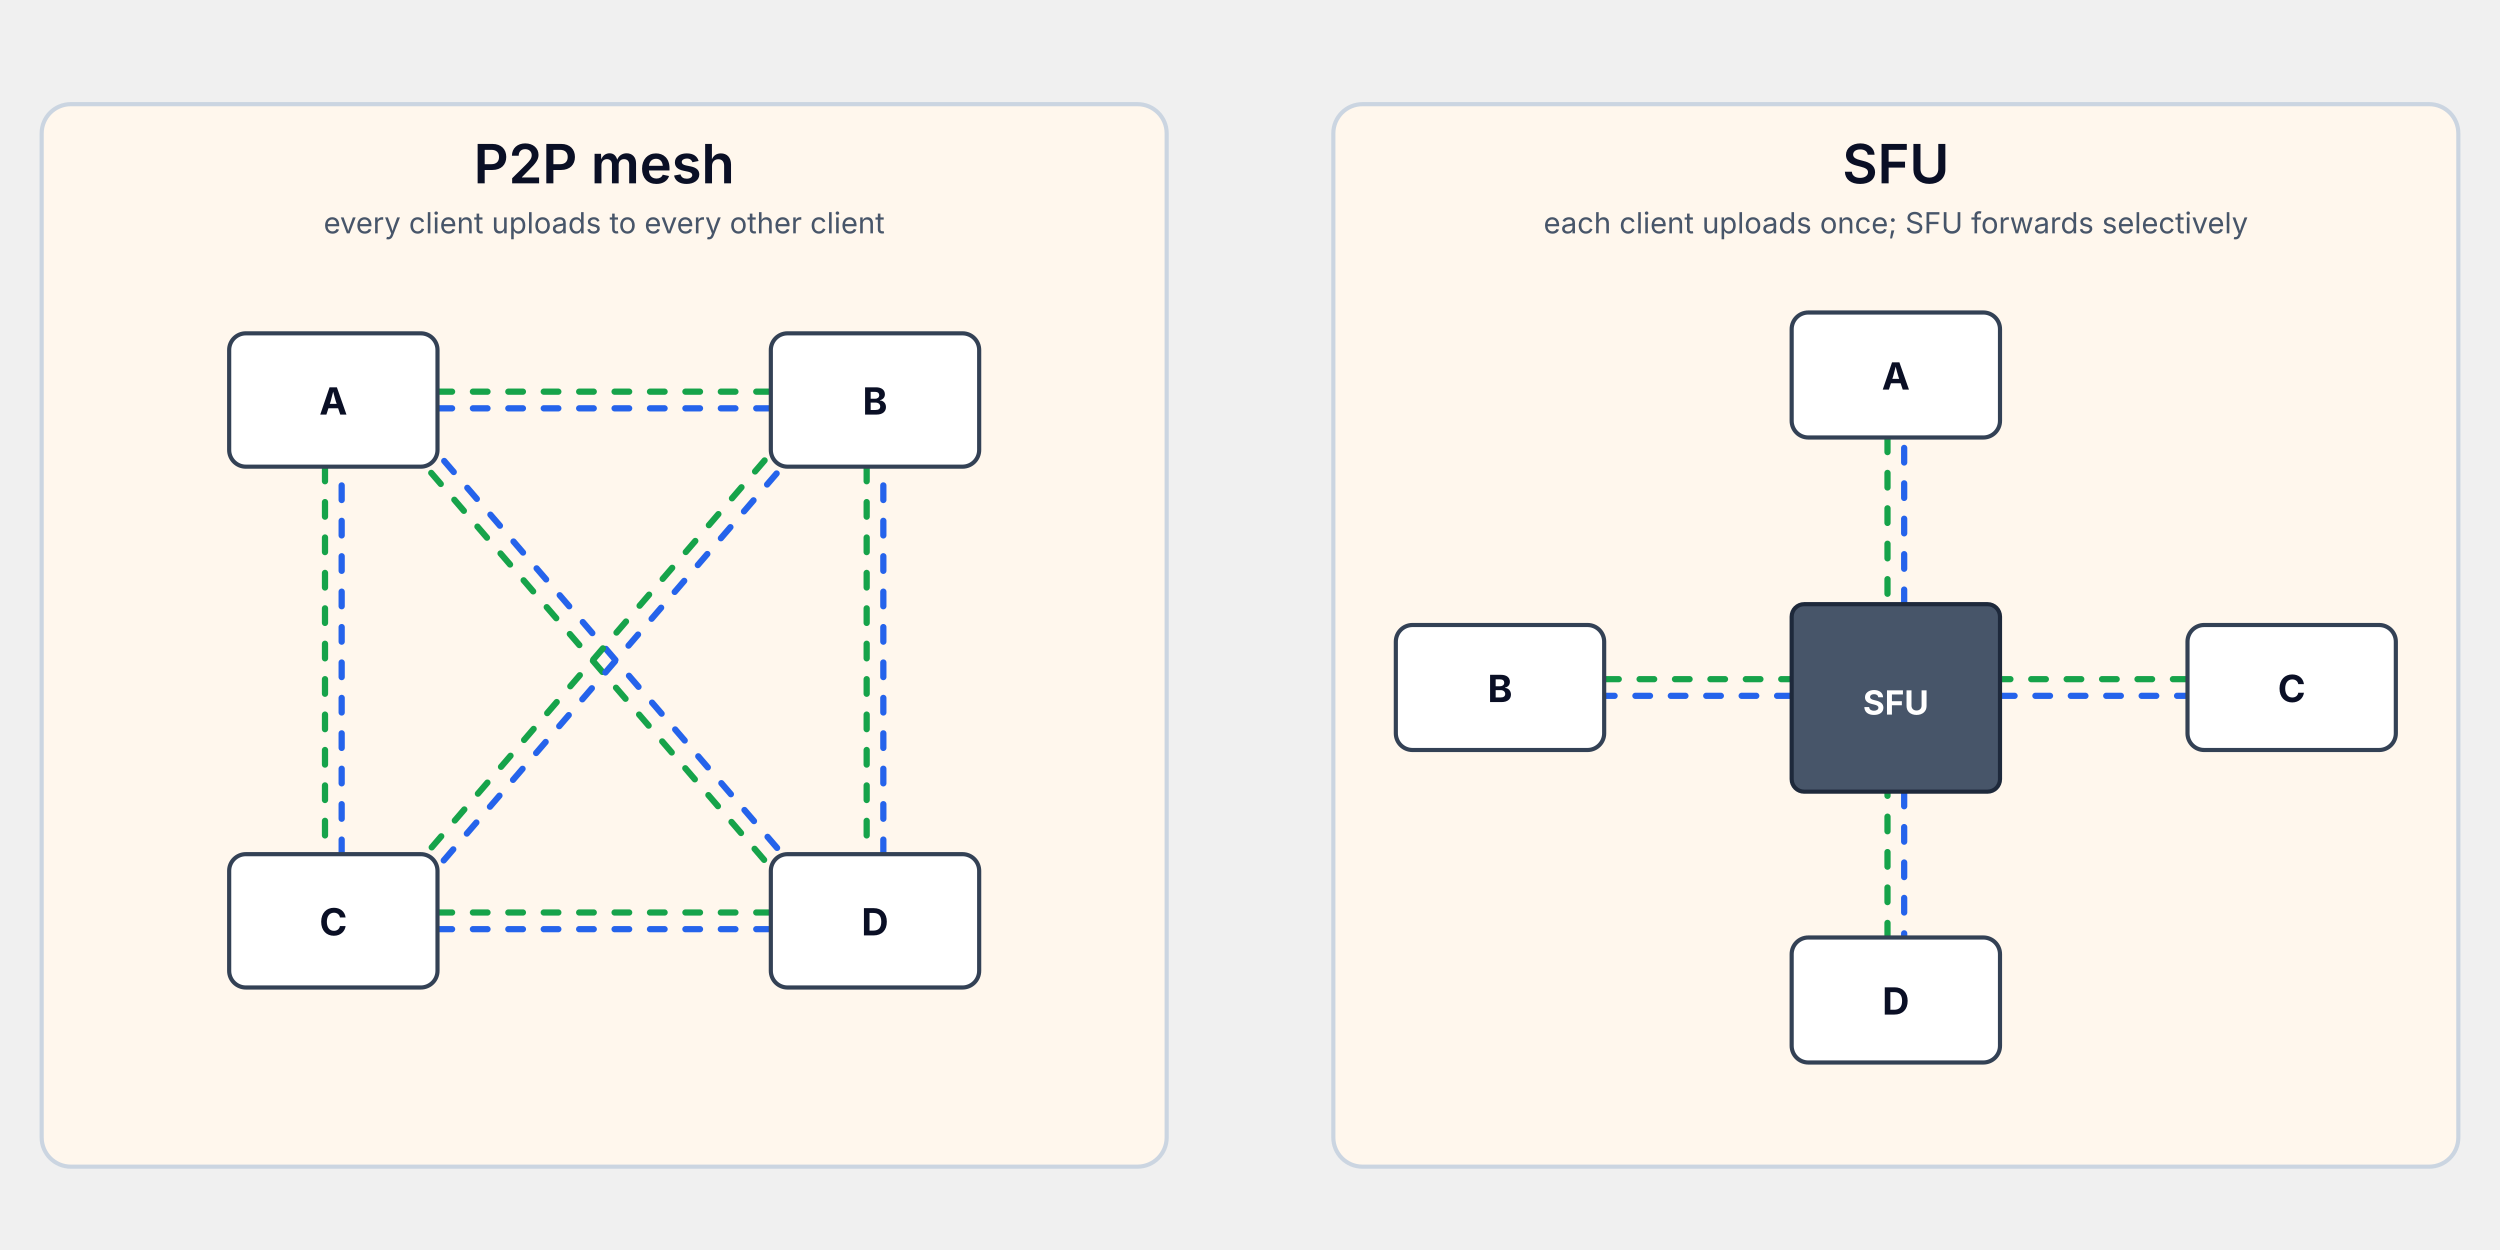
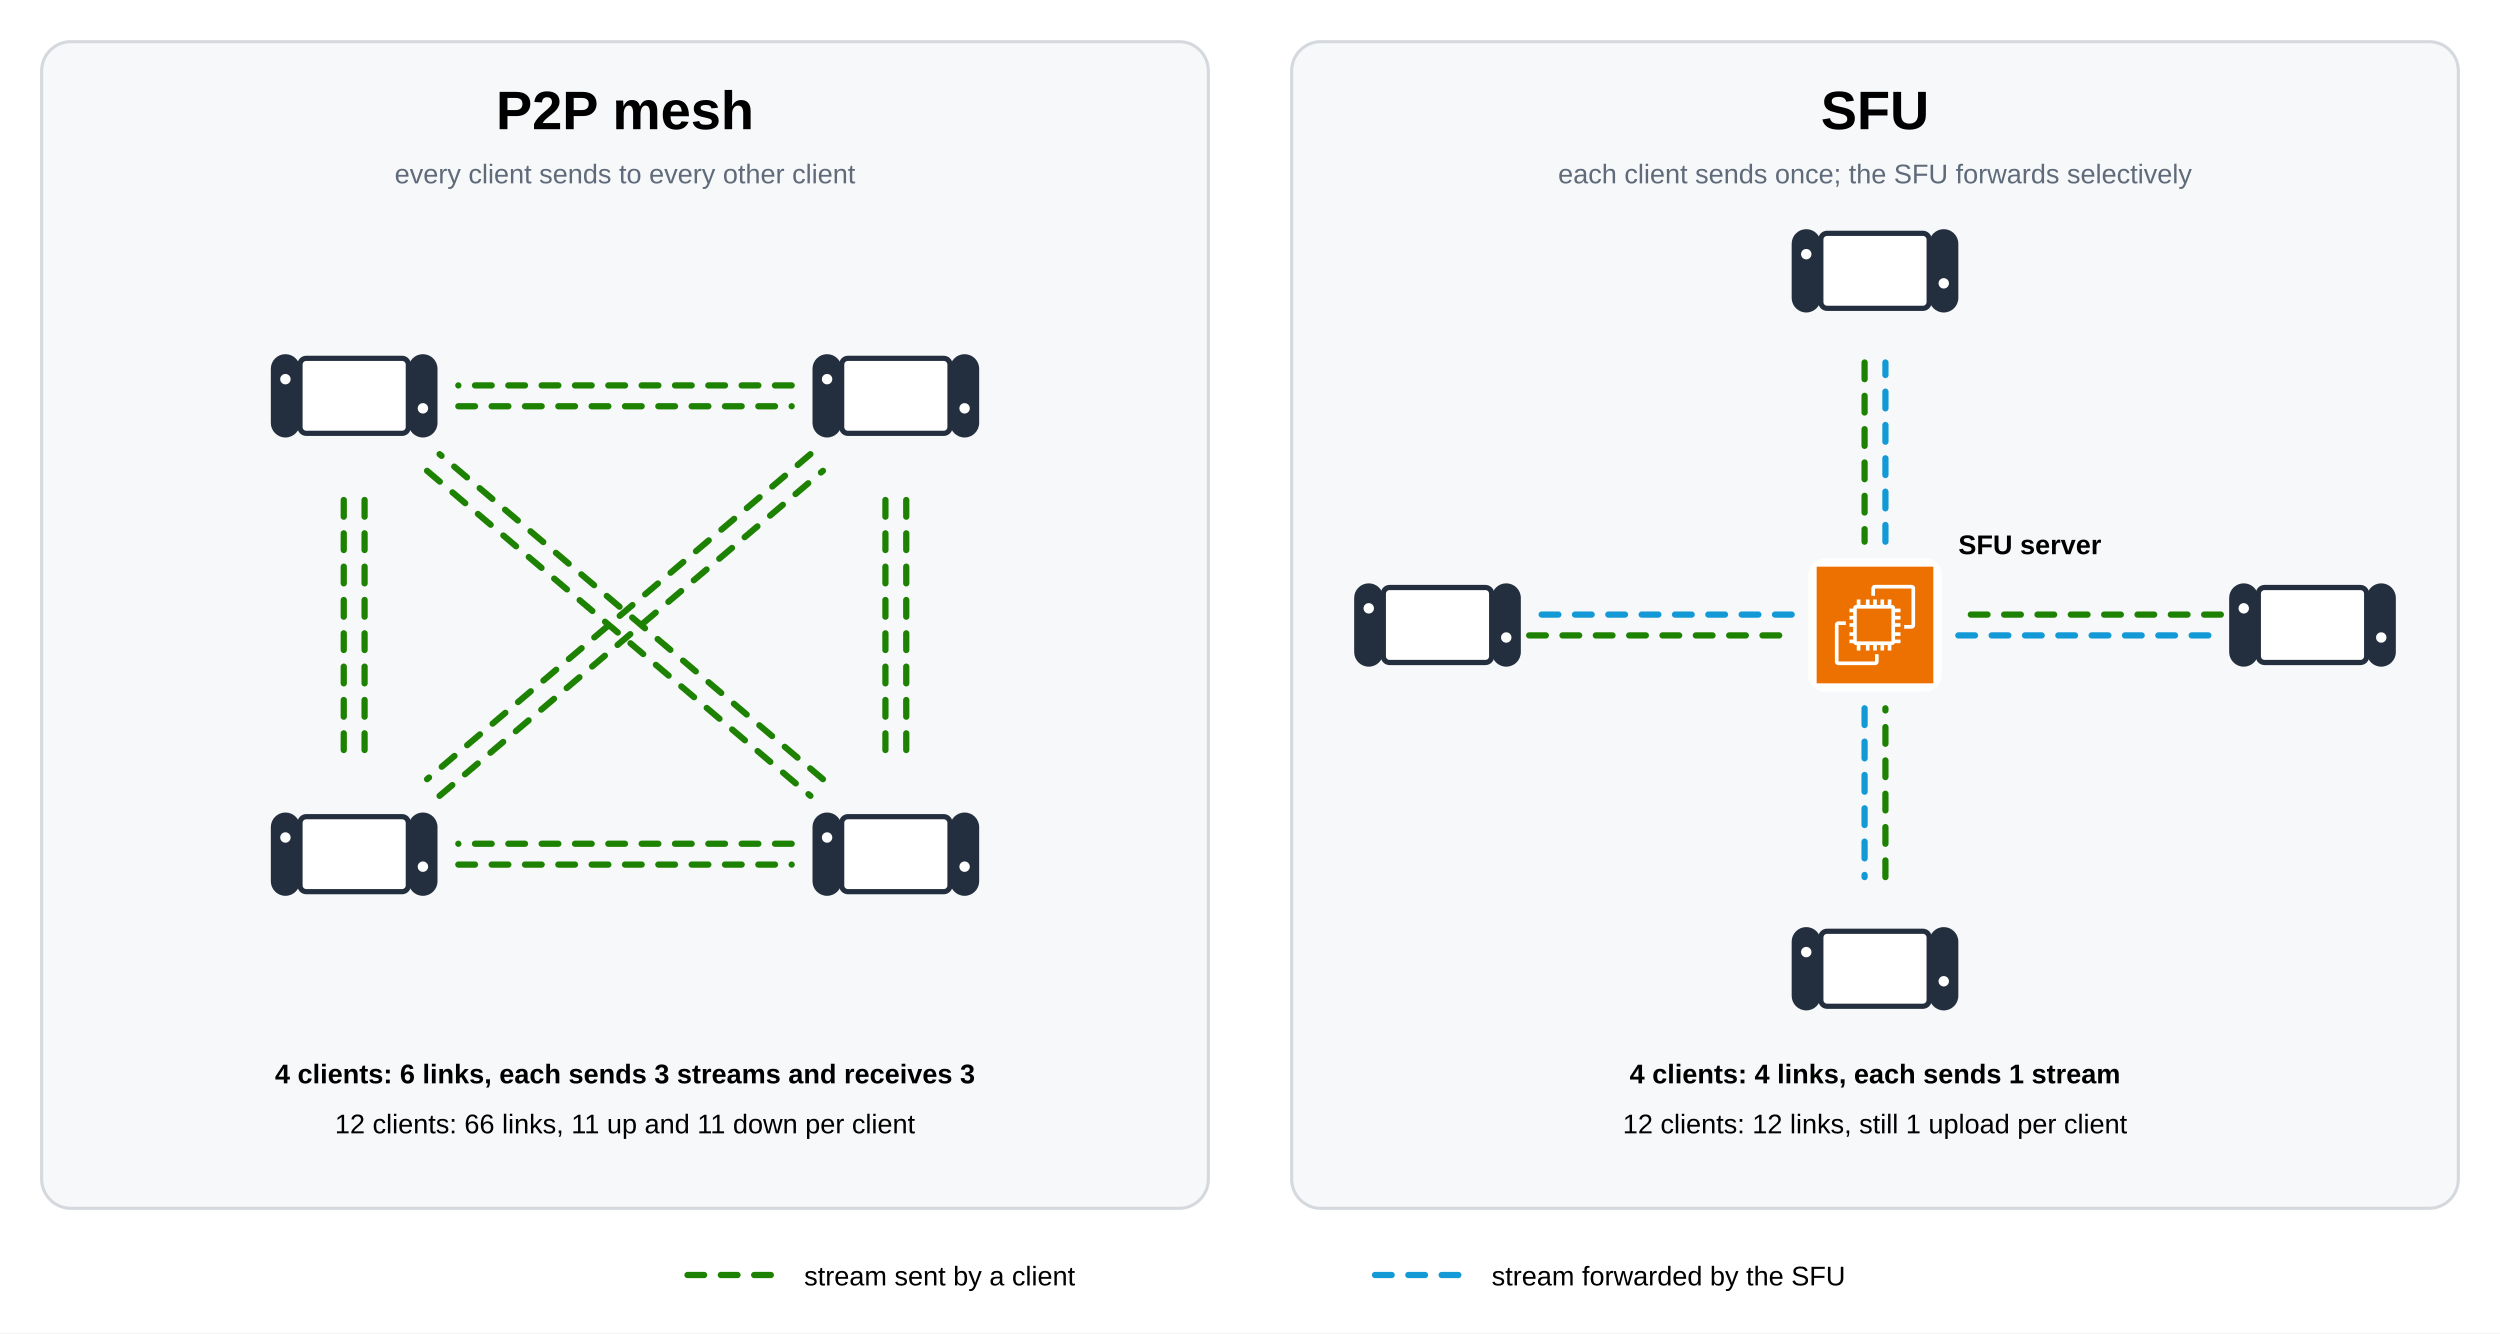
- <svg xmlns="http://www.w3.org/2000/svg" viewBox="0 0 1200 600" role="img" aria-labelledby="title desc">
+ <svg xmlns="http://www.w3.org/2000/svg" width="1200" height="640" viewBox="0 0 1200 640" role="img" aria-labelledby="title desc">
+   <style>
+     text{font-family:'Amazon Ember',-apple-system,BlinkMacSystemFont,'Helvetica Neue',Arial,sans-serif}
+     text:where(:not([fill])){fill:#232f3e}
+     .title{font-size:26px;font-weight:700}
+     .lbl{font-size:13px}
+     .grp{font-size:14px;font-weight:600}
+     .role{font-size:14px;font-weight:700}
+     .note{font-size:13px;fill:#5f6b7a}
+   </style>
  <defs>
-     <style>
-       .panel-bg { fill: #fff7ed; stroke: #cbd5e1; stroke-width: 2; }
-       .panel-title { font: 600 26px system-ui, -apple-system, sans-serif; fill: #0a0f25; text-anchor: middle; }
-       .panel-sub { font: 14px system-ui, -apple-system, sans-serif; fill: #475569; text-anchor: middle; }
-       .client { fill: #ffffff; stroke: #334155; stroke-width: 2; }
-       .client-label { font: 700 18px system-ui, -apple-system, sans-serif; fill: #0a0f25; text-anchor: middle; }
-       .server { fill: #475569; stroke: #1e293b; stroke-width: 2; }
-       .server-label { font: 700 16px system-ui, -apple-system, sans-serif; fill: #ffffff; text-anchor: middle; }
-       .flow { stroke-width: 3; fill: none; stroke-dasharray: 7 10; stroke-linecap: round; }
-       .flow-up { stroke: #16a34a; animation: dash 1.3s linear infinite; }
-       .flow-down { stroke: #2563eb; animation: dash 1.3s linear infinite; }
-       @keyframes dash { to { stroke-dashoffset: -17; } }
-       @media (prefers-reduced-motion: reduce) {
-         .flow-up, .flow-down { animation: none; }
-       }
-     </style>
+     <marker id="ah" viewBox="0 0 10 10" refX="9" refY="5" markerWidth="7" markerHeight="7" orient="auto-start-reverse">
+       <path d="M0,0 L10,5 L0,10 z" fill="#232f3e" />
+     </marker>
+     <marker id="ah-red" viewBox="0 0 10 10" refX="9" refY="5" markerWidth="7" markerHeight="7" orient="auto-start-reverse">
+       <path d="M0,0 L10,5 L0,10 z" fill="#d13212" />
+     </marker>
+     <marker id="ah-green" viewBox="0 0 10 10" refX="9" refY="5" markerWidth="7" markerHeight="7" orient="auto-start-reverse">
+       <path d="M0,0 L10,5 L0,10 z" fill="#1d8102" />
+     </marker>
  </defs>
-   <g>
-     <rect class="panel-bg" x="20" y="50" width="540" height="510" rx="14" />
-     <text class="panel-title" x="290" y="88">P2P mesh</text>
-     <text class="panel-sub" x="290" y="112">every client uploads to every other client</text>
-     <path class="flow flow-up" d="M 210 188 L 370 188" />
-     <path class="flow flow-down" d="M 370 196 L 210 196" />
-     <path class="flow flow-up" d="M 210 438 L 370 438" />
-     <path class="flow flow-down" d="M 370 446 L 210 446" />
-     <path class="flow flow-up" d="M 156 224 L 156 410" />
-     <path class="flow flow-down" d="M 164 410 L 164 224" />
-     <path class="flow flow-up" d="M 416 224 L 416 410" />
-     <path class="flow flow-down" d="M 424 410 L 424 224" />
-     <path class="flow flow-up" d="M 207 227 L 367 413" />
-     <path class="flow flow-down" d="M 373 407 L 213 221" />
-     <path class="flow flow-up" d="M 367 221 L 207 407" />
-     <path class="flow flow-down" d="M 213 413 L 373 227" />
-     <g>
-       <rect class="client" x="110" y="160" width="100" height="64" rx="8" />
-       <text class="client-label" x="160" y="199">A</text>
-     </g>
-     <g>
-       <rect class="client" x="370" y="160" width="100" height="64" rx="8" />
-       <text class="client-label" x="420" y="199">B</text>
-     </g>
-     <g>
-       <rect class="client" x="110" y="410" width="100" height="64" rx="8" />
-       <text class="client-label" x="160" y="449">C</text>
-     </g>
-     <g>
-       <rect class="client" x="370" y="410" width="100" height="64" rx="8" />
-       <text class="client-label" x="420" y="449">D</text>
+   <rect width="1200" height="640" fill="#ffffff" />
+   <style>
+   .st{fill:none;stroke-width:3;stroke-dasharray:8 8;stroke-linecap:round;animation:flow 1.2s linear infinite}
+   @keyframes flow{to{stroke-dashoffset:-16}}
+   @media (prefers-reduced-motion:reduce){.st{animation:none}}
+ </style>
+   <rect x="20" y="20" width="560" height="560" rx="14" fill="#f7f8f9" stroke="#d5d9de" stroke-width="1.5" />
+   <text x="300" y="62" class="title" text-anchor="middle">P2P mesh</text>
+   <text x="300" y="88" class="note" text-anchor="middle">every client sends to every other client</text>
+   <text x="300" y="520" class="lbl" font-weight="700" text-anchor="middle">4 clients: 6 links, each sends 3 streams and receives 3</text>
+   <text x="300" y="544" class="lbl" text-anchor="middle">12 clients: 66 links, 11 up and 11 down per client</text>
+   <path class="st" d="M220,195 L380,195" stroke="#1d8102" />
+   <path class="st" d="M165,240 L165,360" stroke="#1d8102" />
+   <path class="st" d="M205,226 L389,382" stroke="#1d8102" />
+   <path class="st" d="M380,185 L220,185" stroke="#1d8102" />
+   <path class="st" d="M389,218 L205,374" stroke="#1d8102" />
+   <path class="st" d="M425,240 L425,360" stroke="#1d8102" />
+   <path class="st" d="M175,360 L175,240" stroke="#1d8102" />
+   <path class="st" d="M211,382 L395,226" stroke="#1d8102" />
+   <path class="st" d="M220,415 L380,415" stroke="#1d8102" />
+   <path class="st" d="M395,374 L211,218" stroke="#1d8102" />
+   <path class="st" d="M435,360 L435,240" stroke="#1d8102" />
+   <path class="st" d="M380,405 L220,405" stroke="#1d8102" />
+   <rect x="144" y="172" width="52" height="36" rx="3" fill="#ffffff" stroke="#232f3e" stroke-width="2.5" />
+   <rect x="130" y="170" width="14" height="40" rx="7" fill="#232f3e" />
+   <rect x="196" y="170" width="14" height="40" rx="7" fill="#232f3e" />
+   <circle cx="137" cy="182" r="2.5" fill="#ffffff" />
+   <circle cx="203" cy="196" r="2.5" fill="#ffffff" />
+   <rect x="404" y="172" width="52" height="36" rx="3" fill="#ffffff" stroke="#232f3e" stroke-width="2.5" />
+   <rect x="390" y="170" width="14" height="40" rx="7" fill="#232f3e" />
+   <rect x="456" y="170" width="14" height="40" rx="7" fill="#232f3e" />
+   <circle cx="397" cy="182" r="2.5" fill="#ffffff" />
+   <circle cx="463" cy="196" r="2.5" fill="#ffffff" />
+   <rect x="144" y="392" width="52" height="36" rx="3" fill="#ffffff" stroke="#232f3e" stroke-width="2.5" />
+   <rect x="130" y="390" width="14" height="40" rx="7" fill="#232f3e" />
+   <rect x="196" y="390" width="14" height="40" rx="7" fill="#232f3e" />
+   <circle cx="137" cy="402" r="2.5" fill="#ffffff" />
+   <circle cx="203" cy="416" r="2.5" fill="#ffffff" />
+   <rect x="404" y="392" width="52" height="36" rx="3" fill="#ffffff" stroke="#232f3e" stroke-width="2.5" />
+   <rect x="390" y="390" width="14" height="40" rx="7" fill="#232f3e" />
+   <rect x="456" y="390" width="14" height="40" rx="7" fill="#232f3e" />
+   <circle cx="397" cy="402" r="2.5" fill="#ffffff" />
+   <circle cx="463" cy="416" r="2.5" fill="#ffffff" />
+   <rect x="620" y="20" width="560" height="560" rx="14" fill="#f7f8f9" stroke="#d5d9de" stroke-width="1.5" />
+   <text x="900" y="62" class="title" text-anchor="middle">SFU</text>
+   <text x="900" y="88" class="note" text-anchor="middle">each client sends once; the SFU forwards selectively</text>
+   <text x="900" y="520" class="lbl" font-weight="700" text-anchor="middle">4 clients: 4 links, each sends 1 stream</text>
+   <text x="900" y="544" class="lbl" text-anchor="middle">12 clients: 12 links, still 1 upload per client</text>
+   <path class="st" d="M895,174 L895,260" stroke="#1d8102" />
+   <path class="st" d="M905,260 L905,174" stroke="#139ad6" />
+   <path class="st" d="M734,305 L860,305" stroke="#1d8102" />
+   <path class="st" d="M860,295 L734,295" stroke="#139ad6" />
+   <path class="st" d="M1066,295 L940,295" stroke="#1d8102" />
+   <path class="st" d="M940,305 L1066,305" stroke="#139ad6" />
+   <path class="st" d="M905,421 L905,340" stroke="#1d8102" />
+   <path class="st" d="M895,340 L895,421" stroke="#139ad6" />
+   <rect x="868" y="268" width="64" height="64" rx="8" fill="#ffffff" />
+   <g transform="translate(872.0,272.0) scale(0.875)">
+     <g stroke="none" stroke-width="1" fill="none" fill-rule="evenodd">
+       <g fill="#ED7100">
+         <rect x="0" y="0" width="64" height="64" />
+       </g>
+       <path d="M22,41 L41,41 L41,23 L22,23 L22,41 Z M43,23 L46,23 L46,25 L43,25 L43,27 L46,27 L46,29 L43,29 L43,31 L46,31 L46,33 L43,33 L43,36 L46,36 L46,38 L43,38 L43,40 L46,40 L46,42 L42.863,42 C42.608,42.587 42.023,43 41.344,43 L41,43 L41,46 L39,46 L39,43 L37,43 L37,46 L35,46 L35,43 L33,43 L33,46 L31,46 L31,43 L29,43 L29,46 L27,46 L27,43 L24,43 L24,46 L22,46 L22,43 L21.656,43 C20.977,43 20.392,42.587 20.137,42 L18,42 L18,40 L20,40 L20,38 L18,38 L18,36 L20,36 L20,33 L18,33 L18,31 L20,31 L20,29 L18,29 L18,27 L20,27 L20,25 L18,25 L18,23 L20,23 L20,22.656 C20,21.743 20.743,21 21.656,21 L22,21 L22,18 L24,18 L24,21 L27,21 L27,18 L29,18 L29,21 L31,21 L31,18 L33,18 L33,21 L35,21 L35,18 L37,18 L37,21 L39,21 L39,18 L41,18 L41,21 L41.344,21 C42.257,21 43,21.743 43,22.656 L43,23 Z M32,52 L12,52 L12,32 L16,32 L16,30 L11.843,30 C10.826,30 10,30.827 10,31.843 L10,52.157 C10,53.173 10.826,54 11.843,54 L32.157,54 C33.174,54 34,53.173 34,52.157 L34,48 L32,48 L32,52 Z M54,11.843 L54,32.157 C54,33.173 53.174,34 52.157,34 L48,34 L48,32 L52,32 L52,12 L32,12 L32,16 L30,16 L30,11.843 C30,10.827 30.826,10 31.843,10 L52.157,10 C53.174,10 54,10.827 54,11.843 L54,11.843 Z" fill="#FFFFFF" />
    </g>
  </g>
-   <g>
-     <rect class="panel-bg" x="640" y="50" width="540" height="510" rx="14" />
-     <text class="panel-title" x="910" y="88">SFU</text>
-     <text class="panel-sub" x="910" y="112">each client uploads once; SFU forwards selectively</text>
-     <path class="flow flow-up" d="M 906 210 L 906 290" />
-     <path class="flow flow-down" d="M 914 290 L 914 210" />
-     <path class="flow flow-up" d="M 770 326 L 860 326" />
-     <path class="flow flow-down" d="M 860 334 L 770 334" />
-     <path class="flow flow-up" d="M 1050 326 L 960 326" />
-     <path class="flow flow-down" d="M 960 334 L 1050 334" />
-     <path class="flow flow-up" d="M 906 450 L 906 380" />
-     <path class="flow flow-down" d="M 914 380 L 914 450" />
-     <g>
-       <rect class="server" x="860" y="290" width="100" height="90" rx="6" />
-       <text class="server-label" x="910" y="343">SFU</text>
-     </g>
-     <g>
-       <rect class="client" x="860" y="150" width="100" height="60" rx="8" />
-       <text class="client-label" x="910" y="187">A</text>
-     </g>
-     <g>
-       <rect class="client" x="670" y="300" width="100" height="60" rx="8" />
-       <text class="client-label" x="720" y="337">B</text>
-     </g>
-     <g>
-       <rect class="client" x="1050" y="300" width="100" height="60" rx="8" />
-       <text class="client-label" x="1100" y="337">C</text>
-     </g>
-     <g>
-       <rect class="client" x="860" y="450" width="100" height="60" rx="8" />
-       <text class="client-label" x="910" y="487">D</text>
-     </g>
-   </g>
+   <text x="940" y="266" class="lbl" font-weight="700">SFU server</text>
+   <rect x="874" y="112" width="52" height="36" rx="3" fill="#ffffff" stroke="#232f3e" stroke-width="2.5" />
+   <rect x="860" y="110" width="14" height="40" rx="7" fill="#232f3e" />
+   <rect x="926" y="110" width="14" height="40" rx="7" fill="#232f3e" />
+   <circle cx="867" cy="122" r="2.5" fill="#ffffff" />
+   <circle cx="933" cy="136" r="2.5" fill="#ffffff" />
+   <rect x="664" y="282" width="52" height="36" rx="3" fill="#ffffff" stroke="#232f3e" stroke-width="2.5" />
+   <rect x="650" y="280" width="14" height="40" rx="7" fill="#232f3e" />
+   <rect x="716" y="280" width="14" height="40" rx="7" fill="#232f3e" />
+   <circle cx="657" cy="292" r="2.5" fill="#ffffff" />
+   <circle cx="723" cy="306" r="2.5" fill="#ffffff" />
+   <rect x="1084" y="282" width="52" height="36" rx="3" fill="#ffffff" stroke="#232f3e" stroke-width="2.5" />
+   <rect x="1070" y="280" width="14" height="40" rx="7" fill="#232f3e" />
+   <rect x="1136" y="280" width="14" height="40" rx="7" fill="#232f3e" />
+   <circle cx="1077" cy="292" r="2.5" fill="#ffffff" />
+   <circle cx="1143" cy="306" r="2.5" fill="#ffffff" />
+   <rect x="874" y="447" width="52" height="36" rx="3" fill="#ffffff" stroke="#232f3e" stroke-width="2.5" />
+   <rect x="860" y="445" width="14" height="40" rx="7" fill="#232f3e" />
+   <rect x="926" y="445" width="14" height="40" rx="7" fill="#232f3e" />
+   <circle cx="867" cy="457" r="2.5" fill="#ffffff" />
+   <circle cx="933" cy="471" r="2.5" fill="#ffffff" />
+   <line x1="330" y1="612" x2="374" y2="612" stroke="#1d8102" stroke-width="3" stroke-dasharray="8 8" stroke-linecap="round" />
+   <text x="386" y="617" class="lbl">stream sent by a client</text>
+   <line x1="660" y1="612" x2="704" y2="612" stroke="#139ad6" stroke-width="3" stroke-dasharray="8 8" stroke-linecap="round" />
+   <text x="716" y="617" class="lbl">stream forwarded by the SFU</text>
</svg>
